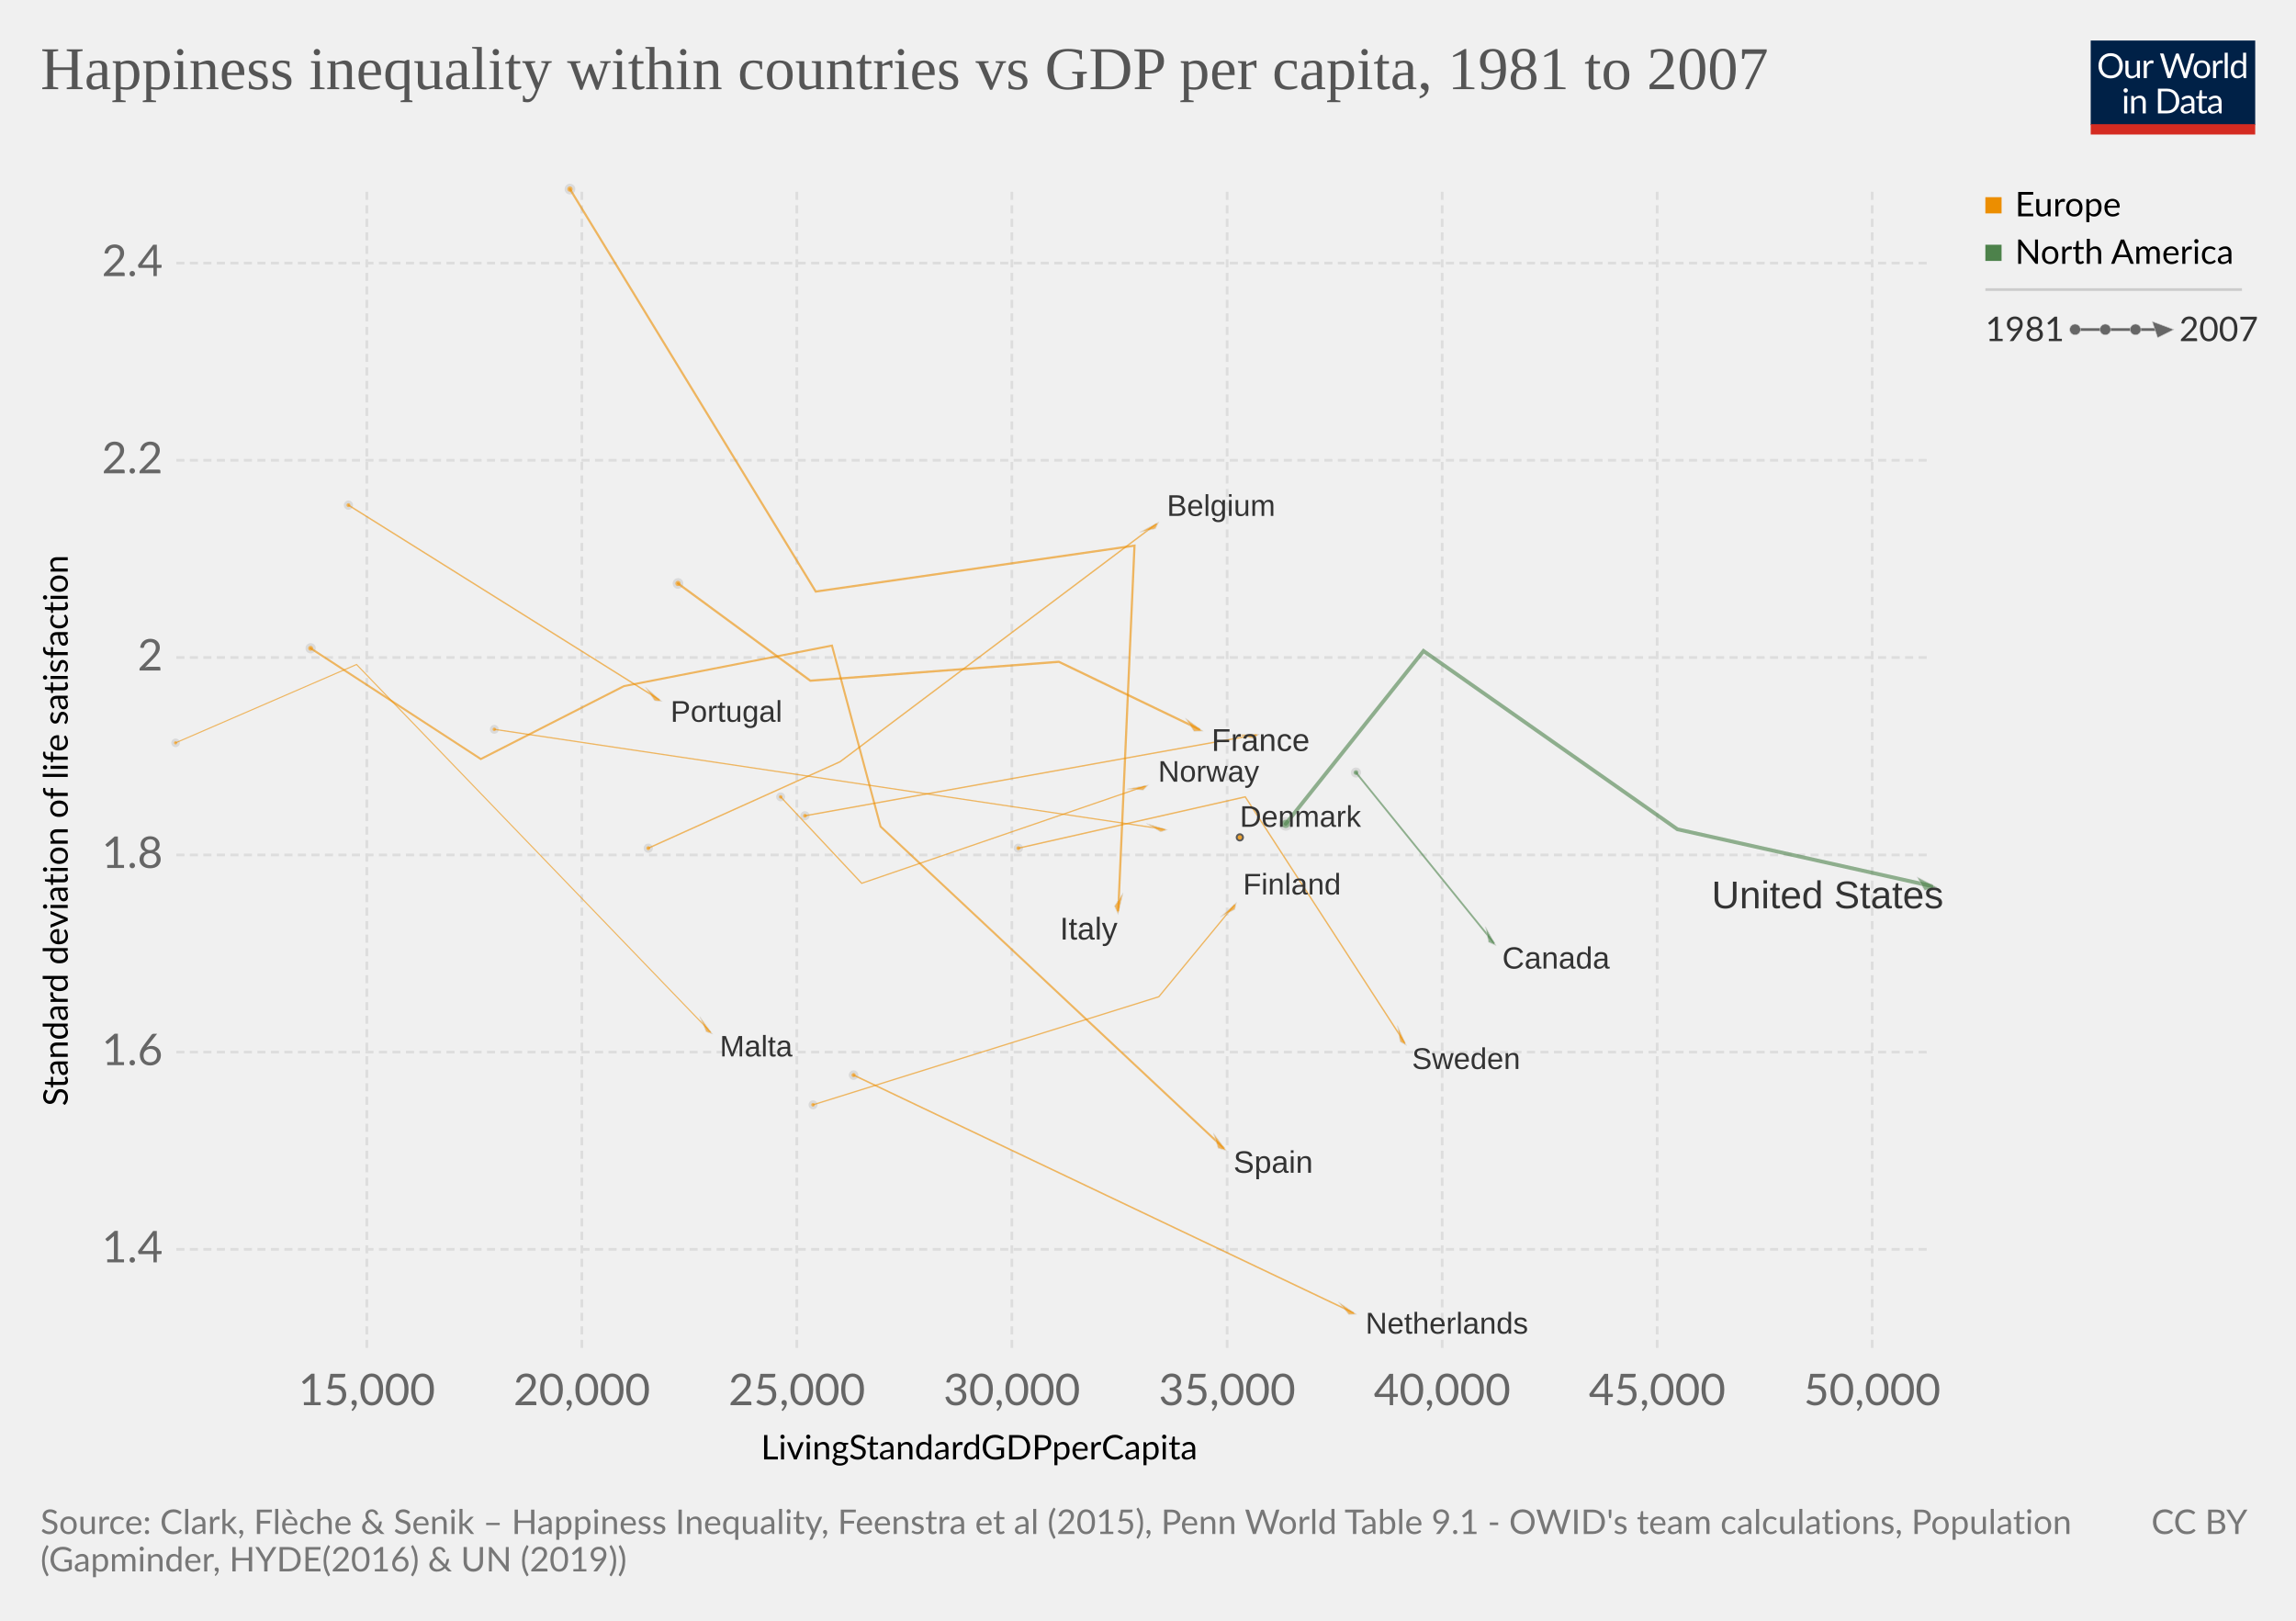
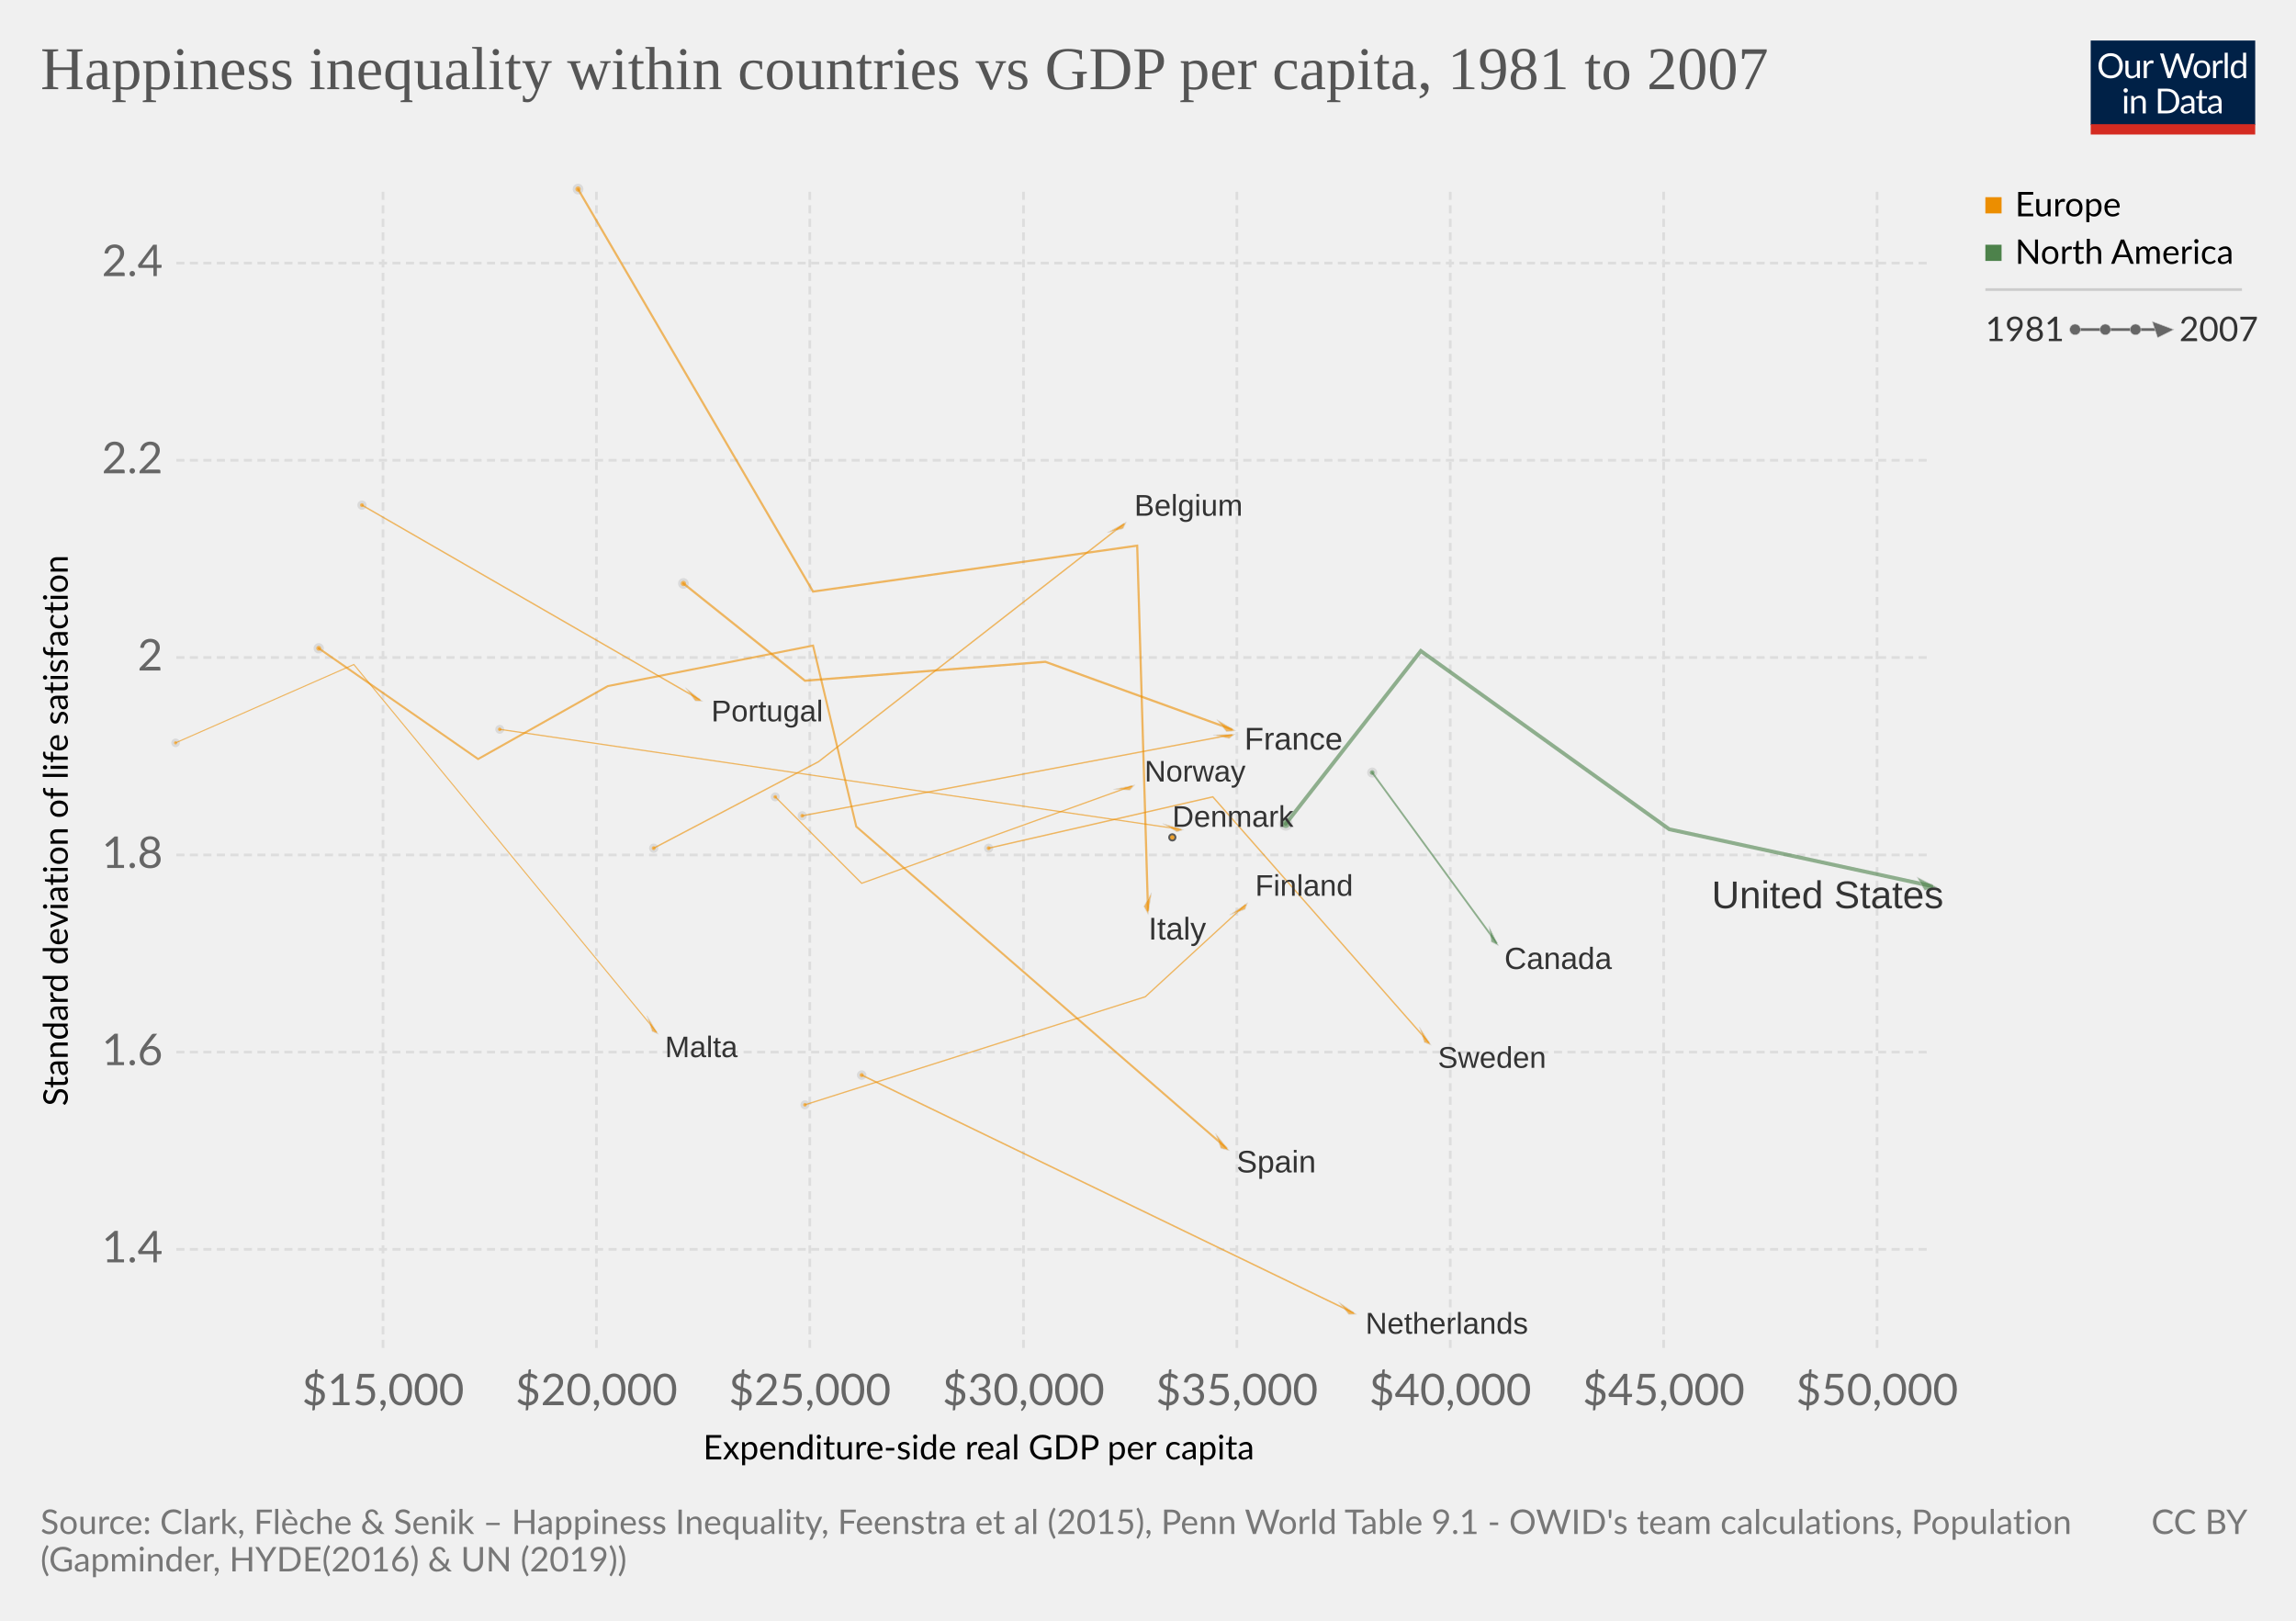
<svg xmlns="http://www.w3.org/2000/svg" version="1.1" style="font-family:Lato, 'Helvetica Neue', Helvetica, Arial, sans-serif;font-size:18px;background-color:white;text-rendering:optimizeLegibility;-webkit-font-smoothing:antialiased" width="850" height="600">
  <g class="HeaderView">
    <g transform="translate(774, 15) scale(0.29)">
      <svg width="210" height="120" viewBox="0 0 210 120" fill="none">
        <g clip-path="url(#clip0)">
          <path d="M0 0H210V107.89H0V0Z" fill="#002147" />
          <path d="M40.979 32.248C40.979 34.609 40.605 36.78 39.857 38.76C39.109 40.725 38.053 42.419 36.689 43.842C35.325 45.265 33.682 46.372 31.761 47.164C29.854 47.941 27.742 48.33 25.425 48.33C23.107 48.33 20.995 47.941 19.089 47.164C17.182 46.372 15.547 45.265 14.183 43.842C12.819 42.419 11.763 40.725 11.015 38.76C10.267 36.78 9.893 34.609 9.893 32.248C9.893 29.887 10.267 27.723 11.015 25.758C11.763 23.778 12.819 22.077 14.183 20.654C15.547 19.217 17.182 18.102 19.089 17.31C20.995 16.518 23.107 16.122 25.425 16.122C27.742 16.122 29.854 16.518 31.761 17.31C33.682 18.102 35.325 19.217 36.689 20.654C38.053 22.077 39.109 23.778 39.857 25.758C40.605 27.723 40.979 29.887 40.979 32.248ZM36.601 32.248C36.601 30.312 36.337 28.574 35.809 27.034C35.281 25.494 34.533 24.196 33.565 23.14C32.597 22.069 31.423 21.248 30.045 20.676C28.666 20.104 27.126 19.818 25.425 19.818C23.738 19.818 22.205 20.104 20.827 20.676C19.448 21.248 18.267 22.069 17.285 23.14C16.317 24.196 15.569 25.494 15.041 27.034C14.513 28.574 14.249 30.312 14.249 32.248C14.249 34.184 14.513 35.922 15.041 37.462C15.569 38.987 16.317 40.285 17.285 41.356C18.267 42.412 19.448 43.226 20.827 43.798C22.205 44.355 23.738 44.634 25.425 44.634C27.126 44.634 28.666 44.355 30.045 43.798C31.423 43.226 32.597 42.412 33.565 41.356C34.533 40.285 35.281 38.987 35.809 37.462C36.337 35.922 36.601 34.184 36.601 32.248ZM62.823 25.714V48H60.491C59.934 48 59.582 47.729 59.435 47.186L59.127 44.788C58.159 45.859 57.074 46.724 55.871 47.384C54.669 48.029 53.29 48.352 51.735 48.352C50.518 48.352 49.44 48.154 48.501 47.758C47.577 47.347 46.8 46.775 46.169 46.042C45.539 45.309 45.062 44.421 44.739 43.38C44.431 42.339 44.277 41.187 44.277 39.926V25.714H48.193V39.926C48.193 41.613 48.575 42.918 49.337 43.842C50.115 44.766 51.295 45.228 52.879 45.228C54.038 45.228 55.116 44.957 56.113 44.414C57.125 43.857 58.057 43.094 58.907 42.126V25.714H62.823ZM71.43 30.18C72.135 28.655 73 27.467 74.027 26.616C75.053 25.751 76.307 25.318 77.789 25.318C78.258 25.318 78.705 25.369 79.131 25.472C79.571 25.575 79.959 25.736 80.297 25.956L80.011 28.882C79.923 29.249 79.703 29.432 79.351 29.432C79.145 29.432 78.845 29.388 78.449 29.3C78.053 29.212 77.605 29.168 77.107 29.168C76.403 29.168 75.772 29.271 75.215 29.476C74.672 29.681 74.181 29.989 73.741 30.4C73.315 30.796 72.927 31.295 72.575 31.896C72.237 32.483 71.929 33.157 71.651 33.92V48H67.713V25.714H69.957C70.382 25.714 70.675 25.795 70.837 25.956C70.998 26.117 71.108 26.396 71.167 26.792L71.43 30.18ZM132.589 16.474L122.755 48H118.927L110.941 23.954C110.867 23.719 110.794 23.47 110.721 23.206C110.662 22.942 110.596 22.663 110.523 22.37C110.449 22.663 110.376 22.942 110.303 23.206C110.23 23.47 110.156 23.719 110.083 23.954L102.053 48H98.225L88.391 16.474H91.933C92.314 16.474 92.629 16.569 92.879 16.76C93.143 16.951 93.311 17.193 93.385 17.486L99.897 39.398C99.999 39.794 100.095 40.219 100.183 40.674C100.285 41.129 100.381 41.613 100.469 42.126C100.571 41.613 100.674 41.129 100.777 40.674C100.894 40.205 101.019 39.779 101.151 39.398L108.565 17.486C108.653 17.237 108.821 17.009 109.071 16.804C109.335 16.584 109.65 16.474 110.017 16.474H111.249C111.63 16.474 111.938 16.569 112.173 16.76C112.407 16.951 112.583 17.193 112.701 17.486L120.093 39.398C120.225 39.779 120.342 40.19 120.445 40.63C120.562 41.07 120.672 41.532 120.775 42.016C120.848 41.532 120.929 41.07 121.017 40.63C121.105 40.19 121.2 39.779 121.303 39.398L127.837 17.486C127.91 17.222 128.072 16.987 128.321 16.782C128.585 16.577 128.9 16.474 129.267 16.474H132.589ZM141.94 25.362C143.568 25.362 145.034 25.633 146.34 26.176C147.645 26.719 148.76 27.489 149.684 28.486C150.608 29.483 151.312 30.693 151.796 32.116C152.294 33.524 152.544 35.101 152.544 36.846C152.544 38.606 152.294 40.19 151.796 41.598C151.312 43.006 150.608 44.209 149.684 45.206C148.76 46.203 147.645 46.973 146.34 47.516C145.034 48.044 143.568 48.308 141.94 48.308C140.297 48.308 138.816 48.044 137.496 47.516C136.19 46.973 135.076 46.203 134.152 45.206C133.228 44.209 132.516 43.006 132.018 41.598C131.534 40.19 131.292 38.606 131.292 36.846C131.292 35.101 131.534 33.524 132.018 32.116C132.516 30.693 133.228 29.483 134.152 28.486C135.076 27.489 136.19 26.719 137.496 26.176C138.816 25.633 140.297 25.362 141.94 25.362ZM141.94 45.25C144.14 45.25 145.782 44.517 146.868 43.05C147.953 41.569 148.496 39.508 148.496 36.868C148.496 34.213 147.953 32.145 146.868 30.664C145.782 29.183 144.14 28.442 141.94 28.442C140.825 28.442 139.85 28.633 139.014 29.014C138.192 29.395 137.503 29.945 136.946 30.664C136.403 31.383 135.992 32.27 135.714 33.326C135.45 34.367 135.318 35.548 135.318 36.868C135.318 39.508 135.86 41.569 136.946 43.05C138.046 44.517 139.71 45.25 141.94 45.25ZM159.908 30.18C160.612 28.655 161.478 27.467 162.504 26.616C163.531 25.751 164.785 25.318 166.266 25.318C166.736 25.318 167.183 25.369 167.608 25.472C168.048 25.575 168.437 25.736 168.774 25.956L168.488 28.882C168.4 29.249 168.18 29.432 167.828 29.432C167.623 29.432 167.322 29.388 166.926 29.3C166.53 29.212 166.083 29.168 165.584 29.168C164.88 29.168 164.25 29.271 163.692 29.476C163.15 29.681 162.658 29.989 162.218 30.4C161.793 30.796 161.404 31.295 161.052 31.896C160.715 32.483 160.407 33.157 160.128 33.92V48H156.19V25.714H158.434C158.86 25.714 159.153 25.795 159.314 25.956C159.476 26.117 159.586 26.396 159.644 26.792L159.908 30.18ZM174.946 15.594V48H171.03V15.594H174.946ZM194.496 31.016C193.763 30.033 192.971 29.351 192.12 28.97C191.269 28.574 190.316 28.376 189.26 28.376C187.192 28.376 185.601 29.117 184.486 30.598C183.371 32.079 182.814 34.191 182.814 36.934C182.814 38.386 182.939 39.633 183.188 40.674C183.437 41.701 183.804 42.551 184.288 43.226C184.772 43.886 185.366 44.37 186.07 44.678C186.774 44.986 187.573 45.14 188.468 45.14C189.759 45.14 190.881 44.847 191.834 44.26C192.802 43.673 193.689 42.845 194.496 41.774V31.016ZM198.412 15.594V48H196.08C195.523 48 195.171 47.729 195.024 47.186L194.672 44.48C193.719 45.624 192.633 46.548 191.416 47.252C190.199 47.956 188.791 48.308 187.192 48.308C185.916 48.308 184.757 48.066 183.716 47.582C182.675 47.083 181.787 46.357 181.054 45.404C180.321 44.451 179.756 43.263 179.36 41.84C178.964 40.417 178.766 38.782 178.766 36.934C178.766 35.291 178.986 33.766 179.426 32.358C179.866 30.935 180.497 29.703 181.318 28.662C182.139 27.621 183.144 26.807 184.332 26.22C185.535 25.619 186.884 25.318 188.38 25.318C189.744 25.318 190.91 25.553 191.878 26.022C192.861 26.477 193.733 27.115 194.496 27.936V15.594H198.412ZM46.614 70.714V93H42.698V70.714H46.614ZM47.45 63.718C47.45 64.099 47.369 64.459 47.208 64.796C47.061 65.119 46.856 65.412 46.592 65.676C46.343 65.925 46.042 66.123 45.69 66.27C45.352 66.417 44.993 66.49 44.612 66.49C44.23 66.49 43.871 66.417 43.534 66.27C43.211 66.123 42.925 65.925 42.676 65.676C42.426 65.412 42.228 65.119 42.082 64.796C41.935 64.459 41.862 64.099 41.862 63.718C41.862 63.337 41.935 62.977 42.082 62.64C42.228 62.288 42.426 61.987 42.676 61.738C42.925 61.474 43.211 61.269 43.534 61.122C43.871 60.975 44.23 60.902 44.612 60.902C44.993 60.902 45.352 60.975 45.69 61.122C46.042 61.269 46.343 61.474 46.592 61.738C46.856 61.987 47.061 62.288 47.208 62.64C47.369 62.977 47.45 63.337 47.45 63.718ZM55.424 73.948C55.908 73.405 56.422 72.914 56.964 72.474C57.507 72.034 58.079 71.66 58.68 71.352C59.296 71.029 59.941 70.787 60.616 70.626C61.306 70.45 62.046 70.362 62.838 70.362C64.055 70.362 65.126 70.567 66.05 70.978C66.989 71.374 67.766 71.946 68.382 72.694C69.013 73.427 69.49 74.315 69.812 75.356C70.135 76.397 70.296 77.549 70.296 78.81V93H66.358V78.81C66.358 77.123 65.969 75.818 65.192 74.894C64.43 73.955 63.264 73.486 61.694 73.486C60.535 73.486 59.45 73.765 58.438 74.322C57.441 74.879 56.517 75.635 55.666 76.588V93H51.728V70.714H54.082C54.639 70.714 54.984 70.985 55.116 71.528L55.424 73.948ZM113.129 77.248C113.129 79.609 112.755 81.758 112.007 83.694C111.259 85.63 110.203 87.287 108.839 88.666C107.475 90.045 105.832 91.115 103.911 91.878C102.004 92.626 99.892 93 97.575 93H85.805V61.474H97.575C99.892 61.474 102.004 61.855 103.911 62.618C105.832 63.366 107.475 64.437 108.839 65.83C110.203 67.209 111.259 68.866 112.007 70.802C112.755 72.738 113.129 74.887 113.129 77.248ZM108.751 77.248C108.751 75.312 108.487 73.581 107.959 72.056C107.431 70.531 106.683 69.24 105.715 68.184C104.747 67.128 103.574 66.321 102.195 65.764C100.816 65.207 99.276 64.928 97.575 64.928H90.073V89.546H97.575C99.276 89.546 100.816 89.267 102.195 88.71C103.574 88.153 104.747 87.353 105.715 86.312C106.683 85.256 107.431 83.965 107.959 82.44C108.487 80.915 108.751 79.184 108.751 77.248ZM128.553 82.968C126.749 83.027 125.209 83.173 123.933 83.408C122.672 83.628 121.638 83.921 120.831 84.288C120.039 84.655 119.46 85.087 119.093 85.586C118.741 86.085 118.565 86.642 118.565 87.258C118.565 87.845 118.661 88.351 118.851 88.776C119.042 89.201 119.299 89.553 119.621 89.832C119.959 90.096 120.347 90.294 120.787 90.426C121.242 90.543 121.726 90.602 122.239 90.602C122.929 90.602 123.559 90.536 124.131 90.404C124.703 90.257 125.239 90.052 125.737 89.788C126.251 89.524 126.735 89.209 127.189 88.842C127.659 88.475 128.113 88.057 128.553 87.588V82.968ZM115.903 73.86C117.135 72.672 118.463 71.785 119.885 71.198C121.308 70.611 122.885 70.318 124.615 70.318C125.862 70.318 126.969 70.523 127.937 70.934C128.905 71.345 129.719 71.917 130.379 72.65C131.039 73.383 131.538 74.271 131.875 75.312C132.213 76.353 132.381 77.497 132.381 78.744V93H130.643C130.262 93 129.969 92.941 129.763 92.824C129.558 92.692 129.397 92.443 129.279 92.076L128.839 89.964C128.253 90.507 127.681 90.991 127.123 91.416C126.566 91.827 125.979 92.179 125.363 92.472C124.747 92.751 124.087 92.963 123.383 93.11C122.694 93.271 121.924 93.352 121.073 93.352C120.208 93.352 119.394 93.235 118.631 93C117.869 92.751 117.201 92.384 116.629 91.9C116.072 91.416 115.625 90.807 115.287 90.074C114.965 89.326 114.803 88.446 114.803 87.434C114.803 86.554 115.045 85.711 115.529 84.904C116.013 84.083 116.798 83.357 117.883 82.726C118.969 82.095 120.384 81.582 122.129 81.186C123.875 80.775 126.016 80.541 128.553 80.482V78.744C128.553 77.013 128.179 75.708 127.431 74.828C126.683 73.933 125.591 73.486 124.153 73.486C123.185 73.486 122.371 73.611 121.711 73.86C121.066 74.095 120.501 74.366 120.017 74.674C119.548 74.967 119.137 75.239 118.785 75.488C118.448 75.723 118.111 75.84 117.773 75.84C117.509 75.84 117.282 75.774 117.091 75.642C116.901 75.495 116.739 75.319 116.607 75.114L115.903 73.86ZM143.568 93.352C141.808 93.352 140.451 92.861 139.498 91.878C138.559 90.895 138.09 89.48 138.09 87.632V73.992H135.406C135.171 73.992 134.973 73.926 134.812 73.794C134.65 73.647 134.57 73.427 134.57 73.134V71.572L138.222 71.11L139.124 64.224C139.168 64.004 139.263 63.828 139.41 63.696C139.571 63.549 139.776 63.476 140.026 63.476H142.006V71.154H148.452V73.992H142.006V87.368C142.006 88.307 142.233 89.003 142.688 89.458C143.142 89.913 143.729 90.14 144.448 90.14C144.858 90.14 145.21 90.089 145.504 89.986C145.812 89.869 146.076 89.744 146.296 89.612C146.516 89.48 146.699 89.363 146.846 89.26C147.007 89.143 147.146 89.084 147.264 89.084C147.469 89.084 147.652 89.209 147.814 89.458L148.958 91.328C148.283 91.959 147.469 92.457 146.516 92.824C145.562 93.176 144.58 93.352 143.568 93.352ZM163.253 82.968C161.449 83.027 159.909 83.173 158.633 83.408C157.372 83.628 156.338 83.921 155.531 84.288C154.739 84.655 154.16 85.087 153.793 85.586C153.441 86.085 153.265 86.642 153.265 87.258C153.265 87.845 153.36 88.351 153.551 88.776C153.742 89.201 153.998 89.553 154.321 89.832C154.658 90.096 155.047 90.294 155.487 90.426C155.942 90.543 156.426 90.602 156.939 90.602C157.628 90.602 158.259 90.536 158.831 90.404C159.403 90.257 159.938 90.052 160.437 89.788C160.95 89.524 161.434 89.209 161.889 88.842C162.358 88.475 162.813 88.057 163.253 87.588V82.968ZM150.603 73.86C151.835 72.672 153.162 71.785 154.585 71.198C156.008 70.611 157.584 70.318 159.315 70.318C160.562 70.318 161.669 70.523 162.637 70.934C163.605 71.345 164.419 71.917 165.079 72.65C165.739 73.383 166.238 74.271 166.575 75.312C166.912 76.353 167.081 77.497 167.081 78.744V93H165.343C164.962 93 164.668 92.941 164.463 92.824C164.258 92.692 164.096 92.443 163.979 92.076L163.539 89.964C162.952 90.507 162.38 90.991 161.823 91.416C161.266 91.827 160.679 92.179 160.063 92.472C159.447 92.751 158.787 92.963 158.083 93.11C157.394 93.271 156.624 93.352 155.773 93.352C154.908 93.352 154.094 93.235 153.331 93C152.568 92.751 151.901 92.384 151.329 91.9C150.772 91.416 150.324 90.807 149.987 90.074C149.664 89.326 149.503 88.446 149.503 87.434C149.503 86.554 149.745 85.711 150.229 84.904C150.713 84.083 151.498 83.357 152.583 82.726C153.668 82.095 155.084 81.582 156.829 81.186C158.574 80.775 160.716 80.541 163.253 80.482V78.744C163.253 77.013 162.879 75.708 162.131 74.828C161.383 73.933 160.29 73.486 158.853 73.486C157.885 73.486 157.071 73.611 156.411 73.86C155.766 74.095 155.201 74.366 154.717 74.674C154.248 74.967 153.837 75.239 153.485 75.488C153.148 75.723 152.81 75.84 152.473 75.84C152.209 75.84 151.982 75.774 151.791 75.642C151.6 75.495 151.439 75.319 151.307 75.114L150.603 73.86Z" fill="white" />
          <rect y="106.789" width="210" height="13.211" fill="#D42B21" />
        </g>
        <defs>
          <clipPath id="clip0">
            <rect width="210" height="120" fill="white" />
          </clipPath>
        </defs>
      </svg>
    </g>
    <a href="https://ourworldindata.org/grapher/happiness-inequality-within-countries-vs-gdp-per-capita" style="font-family:&quot;Playfair Display&quot;, Georgia, &quot;Times New Roman&quot;, serif" target="_blank">
      <text font-size="22.50" x="15.0" y="33.0" fill="#555">
        <tspan x="15" y="33">Happiness inequality within countries vs GDP per capita, 1981 to 2007</tspan>
      </text>
    </a>
  </g>
  <g>
    <g class="AxisBoxView">
      <g class="HorizontalAxis">
-         <text font-size="12.60" x="281.7" y="540.3">
-           <tspan x="281.714" y="540.28">LivingStandardGDPperCapita</tspan>
-         </text>
-         <text x="135.8" y="520.2" fill="#666" text-anchor="middle" font-size="16.2">15,000</text>
-         <text x="215.4" y="520.2" fill="#666" text-anchor="middle" font-size="16.2">20,000</text>
-         <text x="295" y="520.2" fill="#666" text-anchor="middle" font-size="16.2">25,000</text>
-         <text x="374.6" y="520.2" fill="#666" text-anchor="middle" font-size="16.2">30,000</text>
-         <text x="454.3" y="520.2" fill="#666" text-anchor="middle" font-size="16.2">35,000</text>
-         <text x="533.9" y="520.2" fill="#666" text-anchor="middle" font-size="16.2">40,000</text>
-         <text x="613.5" y="520.2" fill="#666" text-anchor="middle" font-size="16.2">45,000</text>
-         <text x="693.1" y="520.2" fill="#666" text-anchor="middle" font-size="16.2">50,000</text>
+         <text font-size="12.60" x="260.3" y="540.3">
+           <tspan x="260.294" y="540.28">Expenditure-side real GDP per capita</tspan>
+         </text>
+         <text x="141.8" y="520.2" fill="#666" text-anchor="middle" font-size="16.2">$15,000</text>
+         <text x="220.8" y="520.2" fill="#666" text-anchor="middle" font-size="16.2">$20,000</text>
+         <text x="299.8" y="520.2" fill="#666" text-anchor="middle" font-size="16.2">$25,000</text>
+         <text x="378.9" y="520.2" fill="#666" text-anchor="middle" font-size="16.2">$30,000</text>
+         <text x="457.9" y="520.2" fill="#666" text-anchor="middle" font-size="16.2">$35,000</text>
+         <text x="536.9" y="520.2" fill="#666" text-anchor="middle" font-size="16.2">$40,000</text>
+         <text x="615.9" y="520.2" fill="#666" text-anchor="middle" font-size="16.2">$45,000</text>
+         <text x="694.9" y="520.2" fill="#666" text-anchor="middle" font-size="16.2">$50,000</text>
      </g>
      <g class="VerticalAxis">
        <text font-size="12.60" x="-409.5" y="25.1" transform="rotate(-90)">
          <tspan x="-409.468" y="25.08">Standard deviation of life satisfaction</tspan>
        </text>
        <text x="60.28" y="462.5" fill="#666" dominant-baseline="middle" text-anchor="end" font-size="16.2">1.4</text>
        <text x="60.28" y="389.5" fill="#666" dominant-baseline="middle" text-anchor="end" font-size="16.2">1.6</text>
        <text x="60.28" y="316.5" fill="#666" dominant-baseline="middle" text-anchor="end" font-size="16.2">1.8</text>
        <text x="60.28" y="243.4" fill="#666" dominant-baseline="middle" text-anchor="end" font-size="16.2">2</text>
        <text x="60.28" y="170.4" fill="#666" dominant-baseline="middle" text-anchor="end" font-size="16.2">2.2</text>
        <text x="60.28" y="97.4" fill="#666" dominant-baseline="middle" text-anchor="end" font-size="16.2">2.4</text>
      </g>
      <g class="AxisGridLines">
        <line x1="65.28" y1="462.5" x2="715.00" y2="462.5" stroke="#ddd" stroke-dasharray="3,2" />
        <line x1="65.28" y1="389.5" x2="715.00" y2="389.5" stroke="#ddd" stroke-dasharray="3,2" />
        <line x1="65.28" y1="316.5" x2="715.00" y2="316.5" stroke="#ddd" stroke-dasharray="3,2" />
        <line x1="65.28" y1="243.4" x2="715.00" y2="243.4" stroke="#ddd" stroke-dasharray="3,2" />
        <line x1="65.28" y1="170.4" x2="715.00" y2="170.4" stroke="#ddd" stroke-dasharray="3,2" />
        <line x1="65.28" y1="97.4" x2="715.00" y2="97.4" stroke="#ddd" stroke-dasharray="3,2" />
      </g>
      <g class="AxisGridLines">
-         <line x1="135.8" y1="499.00" x2="135.8" y2="70.00" stroke="#ddd" stroke-dasharray="3,2" />
-         <line x1="215.4" y1="499.00" x2="215.4" y2="70.00" stroke="#ddd" stroke-dasharray="3,2" />
-         <line x1="295" y1="499.00" x2="295" y2="70.00" stroke="#ddd" stroke-dasharray="3,2" />
-         <line x1="374.6" y1="499.00" x2="374.6" y2="70.00" stroke="#ddd" stroke-dasharray="3,2" />
-         <line x1="454.3" y1="499.00" x2="454.3" y2="70.00" stroke="#ddd" stroke-dasharray="3,2" />
-         <line x1="533.9" y1="499.00" x2="533.9" y2="70.00" stroke="#ddd" stroke-dasharray="3,2" />
-         <line x1="613.5" y1="499.00" x2="613.5" y2="70.00" stroke="#ddd" stroke-dasharray="3,2" />
-         <line x1="693.1" y1="499.00" x2="693.1" y2="70.00" stroke="#ddd" stroke-dasharray="3,2" />
+         <line x1="141.8" y1="499.00" x2="141.8" y2="70.00" stroke="#ddd" stroke-dasharray="3,2" />
+         <line x1="220.8" y1="499.00" x2="220.8" y2="70.00" stroke="#ddd" stroke-dasharray="3,2" />
+         <line x1="299.8" y1="499.00" x2="299.8" y2="70.00" stroke="#ddd" stroke-dasharray="3,2" />
+         <line x1="378.9" y1="499.00" x2="378.9" y2="70.00" stroke="#ddd" stroke-dasharray="3,2" />
+         <line x1="457.9" y1="499.00" x2="457.9" y2="70.00" stroke="#ddd" stroke-dasharray="3,2" />
+         <line x1="536.9" y1="499.00" x2="536.9" y2="70.00" stroke="#ddd" stroke-dasharray="3,2" />
+         <line x1="615.9" y1="499.00" x2="615.9" y2="70.00" stroke="#ddd" stroke-dasharray="3,2" />
+         <line x1="694.9" y1="499.00" x2="694.9" y2="70.00" stroke="#ddd" stroke-dasharray="3,2" />
      </g>
    </g>
    <g class="PointsWithLabels clickable" clip-path="url(#scatterBounds-9)" font-family="Arial, sans-serif">
      <rect x="65.28" y="70" width="649.72" height="429" fill="rgba(255,255,255,0)" />
      <defs>
        <clipPath id="scatterBounds-9">
          <rect x="55.28" y="60" width="669.72" height="449" />
        </clipPath>
      </defs>
      <g class="key-United-States_0">
        <circle cx="476.00" cy="305.00" r="2.03" fill="#4d824b" stroke="#ccc" opacity="0.6" />
-         <polyline stroke-linecap="round" stroke="#4d824b" points="476.00,305.00 527.00,241.00 621.00,307.00 715.00,328.00" fill="none" stroke-width="1.42" opacity="0.6" />
-         <polygon points="712.88,333.88 715.00,325.88 717.12,330.12" transform="rotate(102.5933, 715.00, 328.00)" cx="715" cy="328" r="2.115" fill="#4d824b" stroke="#ccc" stroke-width="0.2" opacity="0.6" />
+         <polyline stroke-linecap="round" stroke="#4d824b" points="476.00,305.00 526.00,241.00 618.00,307.00 715.00,328.00" fill="none" stroke-width="1.42" opacity="0.6" />
+         <polygon points="712.88,333.88 715.00,325.88 717.12,330.12" transform="rotate(102.2157, 715.00, 328.00)" cx="715" cy="328" r="2.115" fill="#4d824b" stroke="#ccc" stroke-width="0.2" opacity="0.6" />
      </g>
      <g class="key-France_0">
-         <circle cx="251.00" cy="216.00" r="1.48" fill="#ec8e00" stroke="#ccc" opacity="0.6" />
-         <polyline stroke-linecap="round" stroke="#ec8e00" points="251.00,216.00 300.00,252.00 392.00,245.00 444.00,270.00" fill="none" stroke-width="0.82" opacity="0.6" />
-         <polygon points="442.48,276.48 444.00,268.48 445.52,271.52" transform="rotate(115.6768, 444.00, 270.00)" cx="444" cy="270" r="1.515" fill="#ec8e00" stroke="#ccc" stroke-width="0.2" opacity="0.6" />
+         <circle cx="253.00" cy="216.00" r="1.48" fill="#ec8e00" stroke="#ccc" opacity="0.6" />
+         <polyline stroke-linecap="round" stroke="#ec8e00" points="253.00,216.00 298.00,252.00 387.00,245.00 456.00,270.00" fill="none" stroke-width="0.82" opacity="0.6" />
+         <polygon points="454.48,276.48 456.00,268.48 457.52,271.52" transform="rotate(109.9164, 456.00, 270.00)" cx="456" cy="270" r="1.515" fill="#ec8e00" stroke="#ccc" stroke-width="0.2" opacity="0.6" />
      </g>
      <g class="key-Italy_0">
-         <circle cx="211.00" cy="70.00" r="1.49" fill="#ec8e00" stroke="#ccc" opacity="0.6" />
-         <polyline stroke-linecap="round" stroke="#ec8e00" points="211.00,70.00 302.00,219.00 420.00,202.00 414.00,337.00" fill="none" stroke-width="0.80" opacity="0.6" />
-         <polygon points="412.50,343.50 414.00,335.50 415.50,338.50" transform="rotate(-177.4552, 414.00, 337.00)" cx="414" cy="337" r="1.502" fill="#ec8e00" stroke="#ccc" stroke-width="0.2" opacity="0.6" />
+         <circle cx="214.00" cy="70.00" r="1.49" fill="#ec8e00" stroke="#ccc" opacity="0.6" />
+         <polyline stroke-linecap="round" stroke="#ec8e00" points="214.00,70.00 301.00,219.00 421.00,202.00 425.00,337.00" fill="none" stroke-width="0.80" opacity="0.6" />
+         <polygon points="423.50,343.50 425.00,335.50 426.50,338.50" transform="rotate(178.3028, 425.00, 337.00)" cx="425" cy="337" r="1.502" fill="#ec8e00" stroke="#ccc" stroke-width="0.2" opacity="0.6" />
      </g>
      <g class="key-Spain_0">
-         <circle cx="115.00" cy="240.00" r="1.41" fill="#ec8e00" stroke="#ccc" opacity="0.6" />
-         <polyline stroke-linecap="round" stroke="#ec8e00" points="115.00,240.00 178.00,281.00 231.00,254.00 308.00,239.00 326.00,306.00 453.00,425.00" fill="none" stroke-width="0.75" opacity="0.6" />
-         <polygon points="451.55,431.55 453.00,423.55 454.45,426.45" transform="rotate(133.1374, 453.00, 425.00)" cx="453" cy="425" r="1.446" fill="#ec8e00" stroke="#ccc" stroke-width="0.2" opacity="0.6" />
+         <circle cx="118.00" cy="240.00" r="1.41" fill="#ec8e00" stroke="#ccc" opacity="0.6" />
+         <polyline stroke-linecap="round" stroke="#ec8e00" points="118.00,240.00 177.00,281.00 225.00,254.00 301.00,239.00 317.00,306.00 454.00,425.00" fill="none" stroke-width="0.75" opacity="0.6" />
+         <polygon points="452.55,431.55 454.00,423.55 455.45,426.45" transform="rotate(130.978, 454.00, 425.00)" cx="454" cy="425" r="1.446" fill="#ec8e00" stroke="#ccc" stroke-width="0.2" opacity="0.6" />
      </g>
      <g class="key-Canada_0">
-         <circle cx="502.00" cy="286.00" r="1.37" fill="#4d824b" stroke="#ccc" opacity="0.6" />
-         <polyline stroke-linecap="round" stroke="#4d824b" points="502.00,286.00 553.00,349.00" fill="none" stroke-width="0.68" opacity="0.6" />
-         <polygon points="551.62,355.62 553.00,347.62 554.38,350.38" transform="rotate(141.009, 553.00, 349.00)" cx="553" cy="349" r="1.382" fill="#4d824b" stroke="#ccc" stroke-width="0.2" opacity="0.6" />
+         <circle cx="508.00" cy="286.00" r="1.37" fill="#4d824b" stroke="#ccc" opacity="0.6" />
+         <polyline stroke-linecap="round" stroke="#4d824b" points="508.00,286.00 554.00,349.00" fill="none" stroke-width="0.68" opacity="0.6" />
+         <polygon points="552.62,355.62 554.00,347.62 555.38,350.38" transform="rotate(143.8646, 554.00, 349.00)" cx="554" cy="349" r="1.382" fill="#4d824b" stroke="#ccc" stroke-width="0.2" opacity="0.6" />
      </g>
      <g class="key-Netherlands_0">
-         <circle cx="316.00" cy="398.00" r="1.27" fill="#ec8e00" stroke="#ccc" opacity="0.6" />
-         <polyline stroke-linecap="round" stroke="#ec8e00" points="316.00,398.00 501.00,486.00" fill="none" stroke-width="0.58" opacity="0.6" />
-         <polygon points="499.72,492.72 501.00,484.72 502.28,487.28" transform="rotate(115.4393, 501.00, 486.00)" cx="501" cy="486" r="1.277" fill="#ec8e00" stroke="#ccc" stroke-width="0.2" opacity="0.6" />
+         <circle cx="319.00" cy="398.00" r="1.27" fill="#ec8e00" stroke="#ccc" opacity="0.6" />
+         <polyline stroke-linecap="round" stroke="#ec8e00" points="319.00,398.00 501.00,486.00" fill="none" stroke-width="0.58" opacity="0.6" />
+         <polygon points="499.72,492.72 501.00,484.72 502.28,487.28" transform="rotate(115.8045, 501.00, 486.00)" cx="501" cy="486" r="1.277" fill="#ec8e00" stroke="#ccc" stroke-width="0.2" opacity="0.6" />
      </g>
      <g class="key-Belgium_0">
-         <circle cx="240.00" cy="314.00" r="1.23" fill="#ec8e00" stroke="#ccc" opacity="0.6" />
-         <polyline stroke-linecap="round" stroke="#ec8e00" points="240.00,314.00 311.00,282.00 428.00,194.00" fill="none" stroke-width="0.53" opacity="0.6" />
-         <polygon points="426.77,200.77 428.00,192.77 429.23,195.23" transform="rotate(53.05183, 428.00, 194.00)" cx="428" cy="194" r="1.231" fill="#ec8e00" stroke="#ccc" stroke-width="0.2" opacity="0.6" />
+         <circle cx="242.00" cy="314.00" r="1.23" fill="#ec8e00" stroke="#ccc" opacity="0.6" />
+         <polyline stroke-linecap="round" stroke="#ec8e00" points="242.00,314.00 303.00,282.00 416.00,194.00" fill="none" stroke-width="0.53" opacity="0.6" />
+         <polygon points="414.77,200.77 416.00,192.77 417.23,195.23" transform="rotate(52.08993, 416.00, 194.00)" cx="416" cy="194" r="1.231" fill="#ec8e00" stroke="#ccc" stroke-width="0.2" opacity="0.6" />
      </g>
      <g class="key-Portugal_0">
-         <circle cx="129.00" cy="187.00" r="1.23" fill="#ec8e00" stroke="#ccc" opacity="0.6" />
-         <polyline stroke-linecap="round" stroke="#ec8e00" points="129.00,187.00 244.00,259.00" fill="none" stroke-width="0.53" opacity="0.6" />
-         <polygon points="242.77,265.77 244.00,257.77 245.23,260.23" transform="rotate(122.0501, 244.00, 259.00)" cx="244" cy="259" r="1.231" fill="#ec8e00" stroke="#ccc" stroke-width="0.2" opacity="0.6" />
+         <circle cx="134.00" cy="187.00" r="1.23" fill="#ec8e00" stroke="#ccc" opacity="0.6" />
+         <polyline stroke-linecap="round" stroke="#ec8e00" points="134.00,187.00 259.00,259.00" fill="none" stroke-width="0.53" opacity="0.6" />
+         <polygon points="257.77,265.77 259.00,257.77 260.23,260.23" transform="rotate(119.9419, 259.00, 259.00)" cx="259" cy="259" r="1.231" fill="#ec8e00" stroke="#ccc" stroke-width="0.2" opacity="0.6" />
      </g>
      <g class="key-Sweden_0">
-         <circle cx="377.00" cy="314.00" r="1.22" fill="#ec8e00" stroke="#ccc" opacity="0.6" />
-         <polyline stroke-linecap="round" stroke="#ec8e00" points="377.00,314.00 461.00,295.00 520.00,386.00" fill="none" stroke-width="0.52" opacity="0.6" />
-         <polygon points="518.78,392.78 520.00,384.78 521.22,387.22" transform="rotate(147.0426, 520.00, 386.00)" cx="520" cy="386" r="1.221" fill="#ec8e00" stroke="#ccc" stroke-width="0.2" opacity="0.6" />
+         <circle cx="366.00" cy="314.00" r="1.22" fill="#ec8e00" stroke="#ccc" opacity="0.6" />
+         <polyline stroke-linecap="round" stroke="#ec8e00" points="366.00,314.00 449.00,295.00 529.00,386.00" fill="none" stroke-width="0.52" opacity="0.6" />
+         <polygon points="527.78,392.78 529.00,384.78 530.22,387.22" transform="rotate(138.6806, 529.00, 386.00)" cx="529" cy="386" r="1.221" fill="#ec8e00" stroke="#ccc" stroke-width="0.2" opacity="0.6" />
      </g>
      <g class="key-Austria_0">
-         <circle cx="298.00" cy="302.00" r="1.21" fill="#ec8e00" stroke="#ccc" opacity="0.6" />
-         <polyline stroke-linecap="round" stroke="#ec8e00" points="298.00,302.00 465.00,272.00" fill="none" stroke-width="0.51" opacity="0.6" />
-         <polygon points="463.79,278.79 465.00,270.79 466.21,273.21" transform="rotate(79.81597, 465.00, 272.00)" cx="465" cy="272" r="1.211" fill="#ec8e00" stroke="#ccc" stroke-width="0.2" opacity="0.6" />
+         <circle cx="297.00" cy="302.00" r="1.21" fill="#ec8e00" stroke="#ccc" opacity="0.6" />
+         <polyline stroke-linecap="round" stroke="#ec8e00" points="297.00,302.00 456.00,272.00" fill="none" stroke-width="0.51" opacity="0.6" />
+         <polygon points="454.79,278.79 456.00,270.79 457.21,273.21" transform="rotate(79.31509, 456.00, 272.00)" cx="456" cy="272" r="1.211" fill="#ec8e00" stroke="#ccc" stroke-width="0.2" opacity="0.6" />
      </g>
      <g class="key-Denmark_0">
-         <circle cx="459.00" cy="310.00" r="1.18" fill="#ec8e00" opacity="0.8" stroke="#333" stroke-width="0.7" />
+         <circle cx="434.00" cy="310.00" r="1.18" fill="#ec8e00" opacity="0.8" stroke="#333" stroke-width="0.7" />
      </g>
      <g class="key-Finland_0">
-         <circle cx="301.00" cy="409.00" r="1.18" fill="#ec8e00" stroke="#ccc" opacity="0.6" />
-         <polyline stroke-linecap="round" stroke="#ec8e00" points="301.00,409.00 429.00,369.00 457.00,335.00" fill="none" stroke-width="0.48" opacity="0.6" />
-         <polygon points="455.82,341.82 457.00,333.82 458.18,336.18" transform="rotate(39.47246, 457.00, 335.00)" cx="457" cy="335" r="1.181" fill="#ec8e00" stroke="#ccc" stroke-width="0.2" opacity="0.6" />
+         <circle cx="298.00" cy="409.00" r="1.18" fill="#ec8e00" stroke="#ccc" opacity="0.6" />
+         <polyline stroke-linecap="round" stroke="#ec8e00" points="298.00,409.00 424.00,369.00 461.00,335.00" fill="none" stroke-width="0.48" opacity="0.6" />
+         <polygon points="459.82,341.82 461.00,333.82 462.18,336.18" transform="rotate(47.41951, 461.00, 335.00)" cx="461" cy="335" r="1.181" fill="#ec8e00" stroke="#ccc" stroke-width="0.2" opacity="0.6" />
      </g>
      <g class="key-Norway_0">
-         <circle cx="289.00" cy="295.00" r="1.17" fill="#ec8e00" stroke="#ccc" opacity="0.6" />
-         <polyline stroke-linecap="round" stroke="#ec8e00" points="289.00,295.00 319.00,327.00 424.00,291.00" fill="none" stroke-width="0.47" opacity="0.6" />
-         <polygon points="422.83,297.83 424.00,289.83 425.17,292.17" transform="rotate(71.07536, 424.00, 291.00)" cx="424" cy="291" r="1.171" fill="#ec8e00" stroke="#ccc" stroke-width="0.2" opacity="0.6" />
+         <circle cx="287.00" cy="295.00" r="1.17" fill="#ec8e00" stroke="#ccc" opacity="0.6" />
+         <polyline stroke-linecap="round" stroke="#ec8e00" points="287.00,295.00 319.00,327.00 419.00,291.00" fill="none" stroke-width="0.47" opacity="0.6" />
+         <polygon points="417.83,297.83 419.00,289.83 420.17,292.17" transform="rotate(70.20112, 419.00, 291.00)" cx="419" cy="291" r="1.171" fill="#ec8e00" stroke="#ccc" stroke-width="0.2" opacity="0.6" />
      </g>
      <g class="key-Ireland_0">
-         <circle cx="183.00" cy="270.00" r="1.16" fill="#ec8e00" stroke="#ccc" opacity="0.6" />
-         <polyline stroke-linecap="round" stroke="#ec8e00" points="183.00,270.00 431.00,307.00" fill="none" stroke-width="0.46" opacity="0.6" />
-         <polygon points="429.84,313.84 431.00,305.84 432.16,308.16" transform="rotate(98.48557, 431.00, 307.00)" cx="431" cy="307" r="1.163" fill="#ec8e00" stroke="#ccc" stroke-width="0.2" opacity="0.6" />
+         <circle cx="185.00" cy="270.00" r="1.16" fill="#ec8e00" stroke="#ccc" opacity="0.6" />
+         <polyline stroke-linecap="round" stroke="#ec8e00" points="185.00,270.00 437.00,307.00" fill="none" stroke-width="0.46" opacity="0.6" />
+         <polygon points="435.84,313.84 437.00,305.84 438.16,308.16" transform="rotate(98.3528, 437.00, 307.00)" cx="437" cy="307" r="1.163" fill="#ec8e00" stroke="#ccc" stroke-width="0.2" opacity="0.6" />
      </g>
      <g class="key-Malta_0">
        <circle cx="65.00" cy="275.00" r="1.11" fill="#ec8e00" stroke="#ccc" opacity="0.6" />
-         <polyline stroke-linecap="round" stroke="#ec8e00" points="65.00,275.00 132.00,246.00 263.00,382.00" fill="none" stroke-width="0.41" opacity="0.6" />
-         <polygon points="261.89,388.89 263.00,380.89 264.11,383.11" transform="rotate(136.0728, 263.00, 382.00)" cx="263" cy="382" r="1.112" fill="#ec8e00" stroke="#ccc" stroke-width="0.2" opacity="0.6" />
+         <polyline stroke-linecap="round" stroke="#ec8e00" points="65.00,275.00 131.00,246.00 243.00,382.00" fill="none" stroke-width="0.41" opacity="0.6" />
+         <polygon points="241.89,388.89 243.00,380.89 244.11,383.11" transform="rotate(140.5275, 243.00, 382.00)" cx="243" cy="382" r="1.112" fill="#ec8e00" stroke="#ccc" stroke-width="0.2" opacity="0.6" />
      </g>
      <g class="backgroundLabels" fill="#333">
-         <text x="633.65" y="336.24" font-size="14.30">United States</text>
-         <text x="448.51" y="278.01" font-size="11.68">France</text>
-         <text x="392.36" y="347.82" font-size="11.64">Italy</text>
-         <text x="456.65" y="434.17" font-size="11.50">Spain</text>
-         <text x="556.15" y="358.56" font-size="11.36">Canada</text>
-         <text x="505.52" y="493.73" font-size="11.17">Netherlands</text>
-         <text x="432.00" y="190.99" font-size="11.11">Belgium</text>
-         <text x="248.24" y="267.21" font-size="11.11">Portugal</text>
-         <text x="522.72" y="395.74" font-size="11.10">Sweden</text>
-         <text x="459.00" y="306.09" font-size="11.06">Denmark</text>
-         <text x="460.18" y="331.14" font-size="11.05">Finland</text>
-         <text x="428.73" y="289.38" font-size="11.04">Norway</text>
-         <text x="266.47" y="391.10" font-size="11.00">Malta</text>
+         <text x="633.66" y="336.21" font-size="14.30">United States</text>
+         <text x="460.70" y="277.54" font-size="11.68">France</text>
+         <text x="425.15" y="347.82" font-size="11.64">Italy</text>
+         <text x="457.77" y="434.03" font-size="11.50">Spain</text>
+         <text x="556.95" y="358.72" font-size="11.36">Canada</text>
+         <text x="505.50" y="493.76" font-size="11.17">Netherlands</text>
+         <text x="419.94" y="190.93" font-size="11.11">Belgium</text>
+         <text x="263.33" y="267.05" font-size="11.11">Portugal</text>
+         <text x="532.30" y="395.30" font-size="11.10">Sweden</text>
+         <text x="434.00" y="306.09" font-size="11.06">Denmark</text>
+         <text x="464.68" y="331.62" font-size="11.05">Finland</text>
+         <text x="423.70" y="289.31" font-size="11.04">Norway</text>
+         <text x="246.18" y="391.36" font-size="11.00">Malta</text>
      </g>
    </g>
    <g class="ScatterColorLegend clickable" style="cursor:pointer">
      <g class="legendMark">
        <rect x="735" y="67.5" width="51.824" height="17.6" fill="#fff" opacity="0" />,<rect x="735" y="73" width="6" height="6" fill="#ec8e00" />,<text font-size="12.60" x="746.0" y="80.1">
          <tspan x="746" y="80.08">Europe</tspan>
        </text>
      </g>
      <g class="legendMark">
        <rect x="735" y="85.1" width="91.64" height="17.6" fill="#fff" opacity="0" />,<rect x="735" y="90.6" width="6" height="6" fill="#4d824b" />,<text font-size="12.60" x="746.0" y="97.7">
          <tspan x="746" y="97.68">North America</tspan>
        </text>
      </g>
    </g>
    <line x1="735" y1="107.2" x2="830" y2="107.2" stroke="#ccc" />
    <g class="clickable">
      <g class="ConnectedScatterLegend">
        <rect x="735" y="116.2" width="100" height="12.6" fill="#fff" opacity="0" />
        <text font-size="12.60" x="735.0" y="126.3" fill="#333">
          <tspan x="735" y="126.28">1981</tspan>
        </text>
        <text font-size="12.60" x="806.8" y="126.3" fill="#333">
          <tspan x="806.776" y="126.28">2007</tspan>
        </text>
        <line x1="768.224" y1="122" x2="801.776" y2="122" stroke="#666" stroke-width="1" />
        <circle cx="768.224" cy="122" r="2" fill="#666" stroke="#ccc" stroke-width="0.2" />
        <circle cx="779.408" cy="122" r="2" fill="#666" stroke="#ccc" stroke-width="0.2" />
        <circle cx="790.592" cy="122" r="2" fill="#666" stroke="#ccc" stroke-width="0.2" />
        <polygon points="798.78,127.00 801.78,119.00 804.78,125.00" cx="801.776" cy="122" r="3" fill="#666" stroke="#ccc" stroke-width="0.2" transform="rotate(90, 801.776, 122)" />
      </g>
    </g>
  </g>
  <g class="SourcesFooter" style="fill:#777">
    <g class="clickable" style="fill:#777">
      <text font-size="12.60" x="15.0" y="567.9">
        <tspan x="15" y="567.88">Source: Clark, Flèche &amp; Senik – Happiness Inequality, Feenstra et al (2015), Penn World Table 9.1 - OWID's team calculations, Population</tspan>
        <tspan x="15" y="581.74">(Gapminder, HYDE(2016) &amp; UN (2019))</tspan>
      </text>
    </g>
    <text font-size="12.60" x="796.4" y="567.9">
      <tspan x="796.444" y="567.88">
        <a style="fill: #777;" class="cclogo" href="http://creativecommons.org/licenses/by/4.0/deed.en_US" target="_blank">CC BY</a>
      </tspan>
    </text>
  </g>
</svg>
